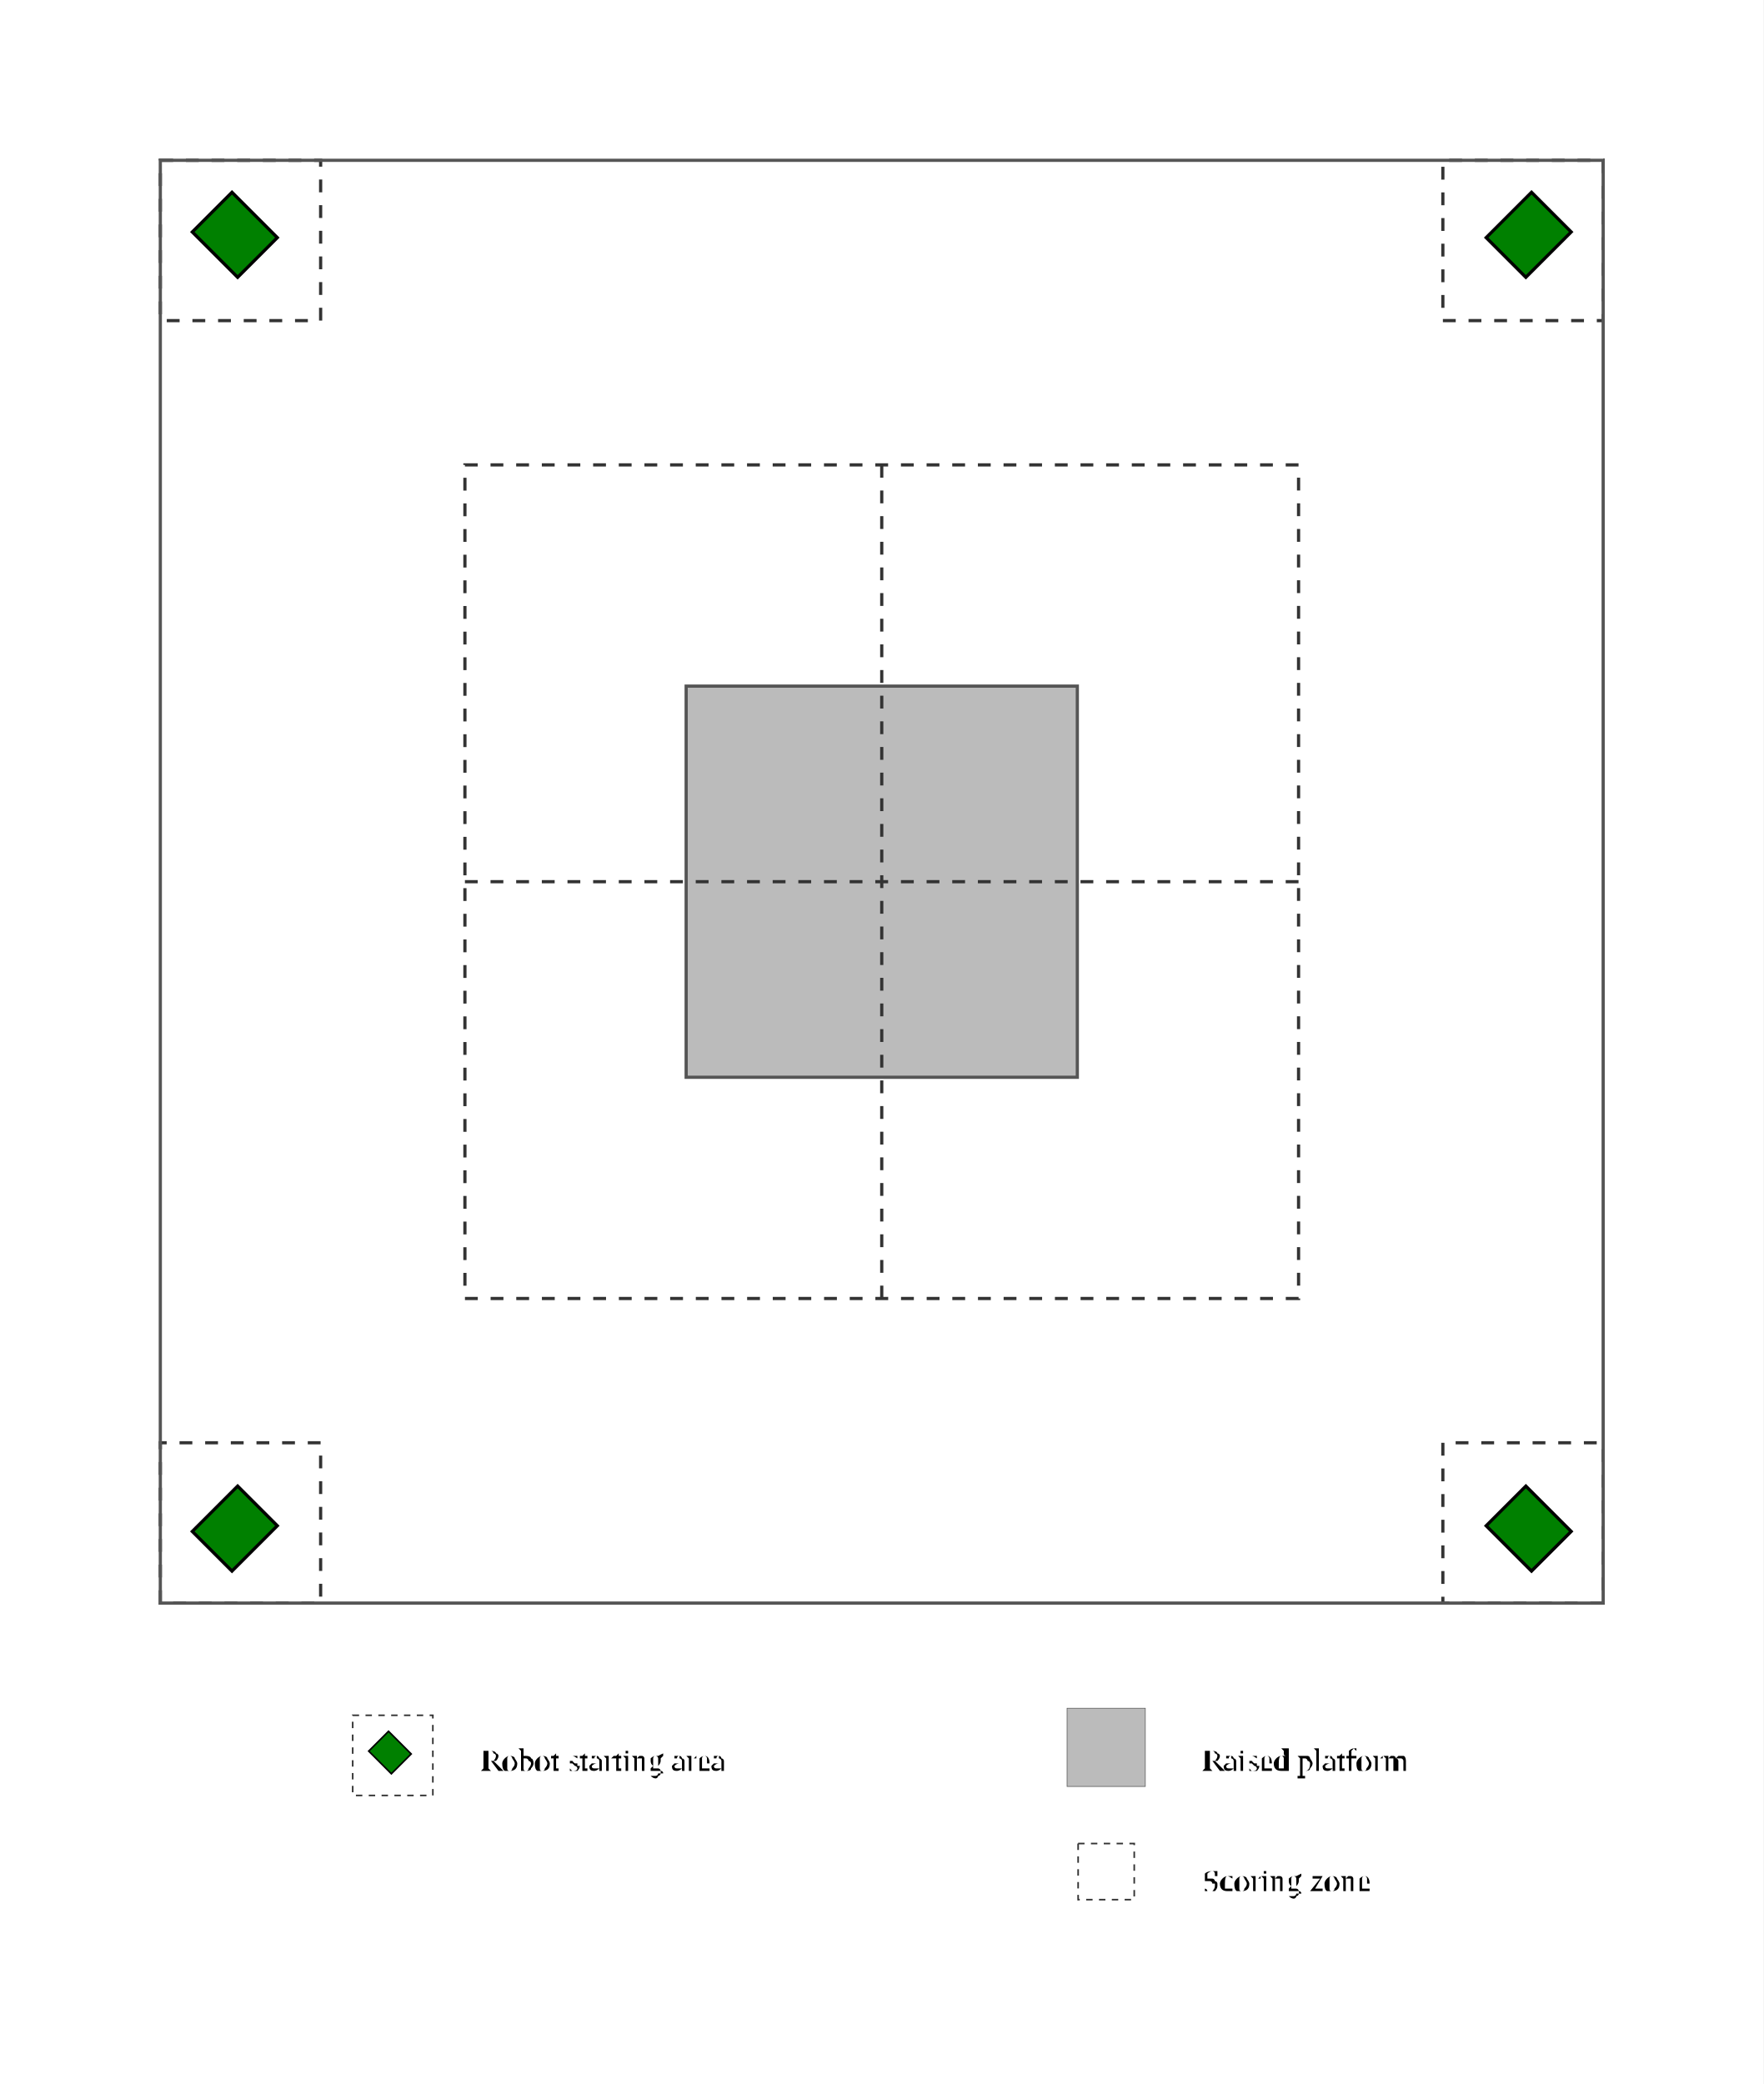
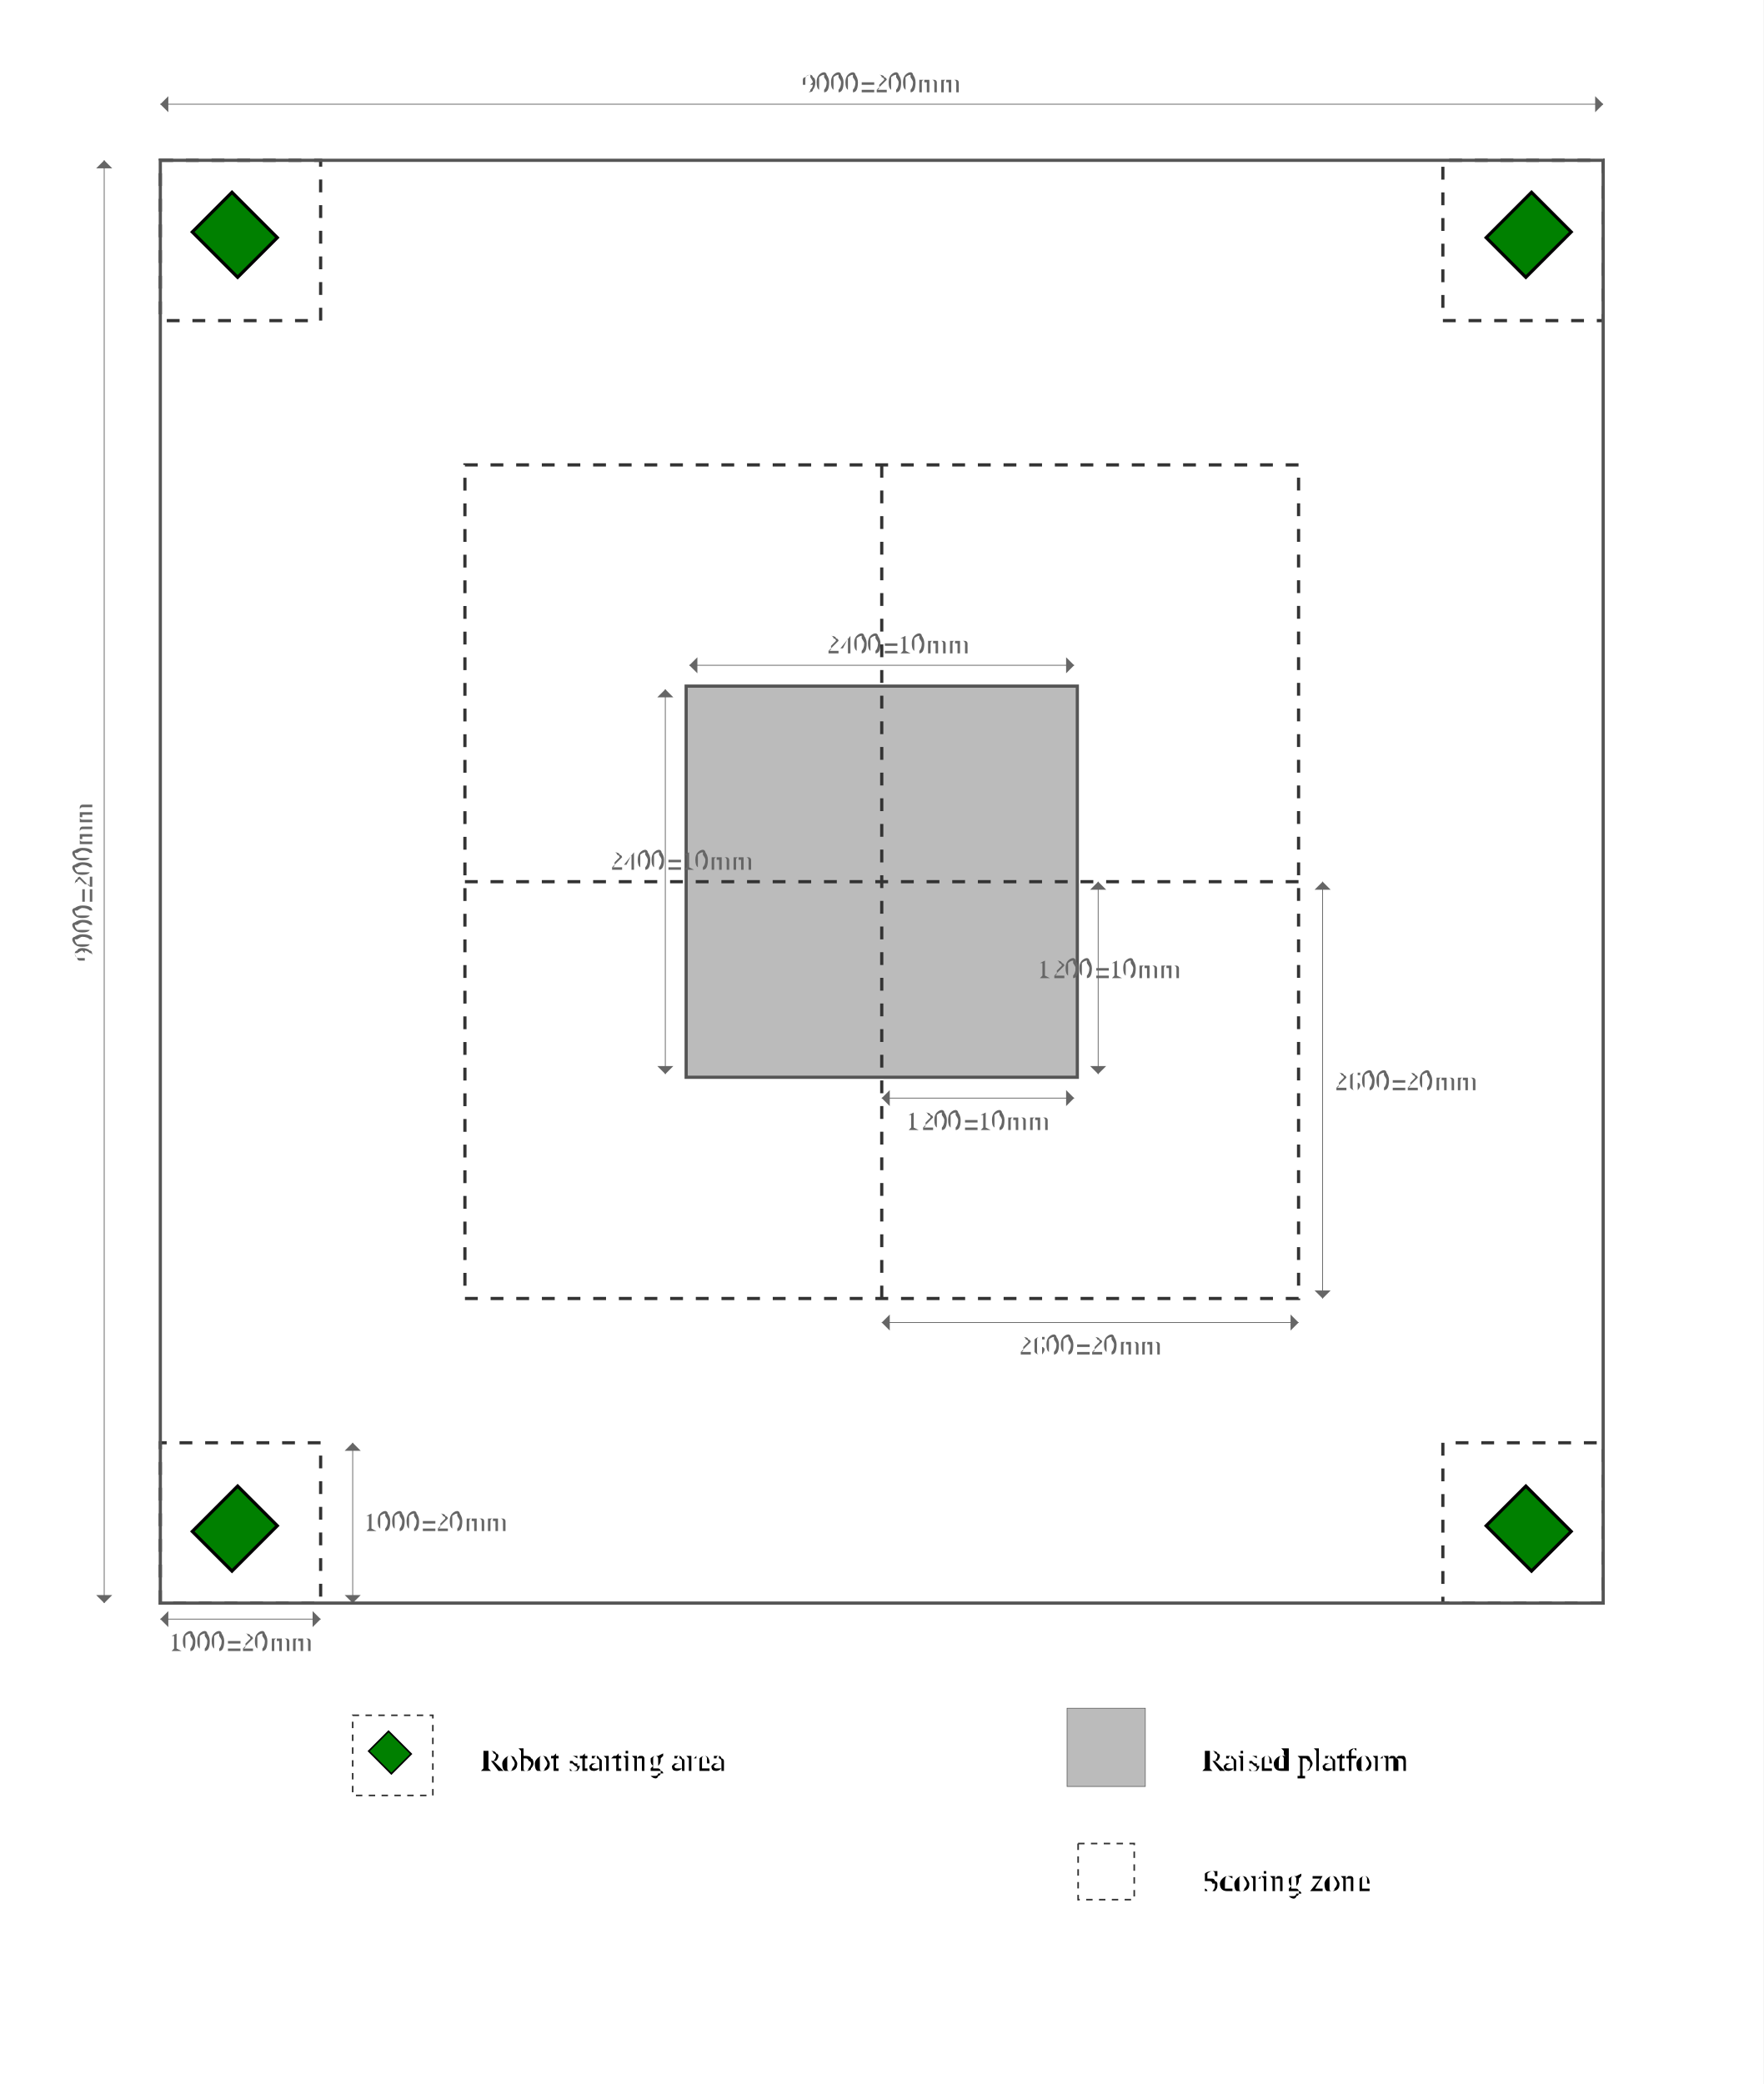
<svg xmlns="http://www.w3.org/2000/svg" xmlns:xlink="http://www.w3.org/1999/xlink" version="1.1" baseProfile="full" width="1100" height="1300">
  <style type="text/css">
    

      .arena-wall {
          fill: none;
          stroke: #555;
          stroke-width: .02;
      }

      #platform {
          fill: #bbb;
          stroke: #555;
          stroke-width: .02;
      }

      #robot {
          fill: green;
          stroke: black;
          stroke-width: 0.02;
      }

      .starting-area {
          stroke: #333;
          stroke-width: 0.02;
          /*stroke-dasharray: 0.141, 0.141;*/
          stroke-dasharray: 0.08 0.08;
          stroke-dashoffset: -50%;
          fill: none;
      }

      .scoring-zone {
          stroke: #333;
          stroke-width: 0.02;
          stroke-dasharray: 0.08 0.08;
          stroke-dashoffset: -50%;
          fill: none;
      }

+       .dimension line {
+         stroke: #666;
+         stroke-width: 0.005;
+         marker-start: url(#dimension-arrow-head-start);
+         marker-end: url(#dimension-arrow-head-end);
+       }
+ 
+       .dimension text {
+         fill: #666;
+         font-size: 0.175px;
+       }
+       .dimension text.above {
+         text-anchor: middle;
+       }
+       .dimension text.left-rotated {
+         text-anchor: middle;
+         transform: rotate(-90deg);
+       }
+       .dimension text.left {
+         text-anchor: end;
+         dominant-baseline: middle;
+       }
+       .dimension text.right {
+         text-anchor: start;
+         dominant-baseline: middle;
+       }
+ 
+       .dimension-arrow-head {
+         fill: #666;
+       }
+ 
+       .dimension-guide {
+         stroke: #666;
+         stroke-width: 0.01;
+         stroke-dasharray: 0.003 0.04;
+         stroke-linecap: round;
+         fill: none;
+       }
+ 
      .legend-label {
        font-size: 0.2px;
        text-anchor: start;
        dominant-baseline: middle;
      }

    
  </style>
  <defs>
    <rect width="0.35" height="0.4" x="-0.175" y="-0.25" id="robot" />
    <g id="starting-area">
      <g transform="translate(0.5 0.5) rotate(-45)">
        <use xlink:href="#robot" />
      </g>
      <rect width="1" height="1" x="0" y="0" class="starting-area" />
    </g>
-     <rect width="2.44" height="2.44" x="-1.22" y="-1.22" id="platform" />
-     <g id="scoring-zone">
+     <g id="scoring-zones">
+       <rect width="2.44" height="2.44" x="-1.22" y="-1.22" id="platform" />
+       <g class="dimension" transform="translate(0 -1.35)">
+         <line x1="-1.2" y1="0" x2="1.2" y2="0" />
+         <text x="0.1" y="-0.075" class="above">2400±10mm</text>
+       </g>
+       <g class="dimension" transform="translate(-1.35 0)">
+         <line x1="0" y1="-1.2" x2="0" y2="1.2" />
+         <text x="0.1" y="-0.075" class="above">2400±10mm</text>
+       </g>
+       <g class="dimension" transform="translate(0 1.35)">
+         <line x1="1.2" y1="0" x2="0" y2="0" />
+         <text x="0.6" y="0.2" class="above">1200±10mm</text>
+       </g>
+       <g class="dimension" transform="translate(1.35 0)">
+         <line x1="0" y1="1.2" x2="0" y2="0" />
+         <text x="0.07" y="0.6" class="above">1200±10mm</text>
+       </g>
      <rect width="5.2" height="5.2" x="-2.6" y="-2.6" class="scoring-zone" />
      <line y1="-2.6" y2="2.6" class="scoring-zone" />
      <line x1="-2.6" x2="2.6" class="scoring-zone" />
+       <g class="dimension" transform="translate(0 2.75)">
+         <line x1="2.6" y1="0" x2="0" y2="0" />
+         <text x="1.3" y="0.2" class="above">2600±20mm</text>
+       </g>
+       <g class="dimension" transform="translate(2.75 0)">
+         <line x1="0" y1="2.6" x2="0" y2="0" />
+         <text x="0.07" y="1.3" lass="above">2600±20mm</text>
+       </g>
    </g>
+     <g id="dimension-arrow-head" transform="scale(0.05)">
+       <path d="M0,0 L1,1 L1,-1 L0,0" class="dimension-arrow-head" />
+     </g>
+     <marker id="dimension-arrow-head-start" orient="auto" markerWidth="1" markerHeight="2" refX="0" refY="1" markerUnits="userSpaceOnUse">
+       <use xlink:href="#dimension-arrow-head" transform="translate(0 1)" />
+     </marker>
+     <marker id="dimension-arrow-head-end" orient="auto" markerWidth="1" markerHeight="2" refX="1" refY="1" markerUnits="userSpaceOnUse">
+       <use xlink:href="#dimension-arrow-head" transform="translate(1 1) scale(-1 1)" />
+     </marker>
  </defs>
  <rect width="100%" height="100%" fill="white" />
  <g id="arena-space" transform="scale(100)">
    <g id="arena" transform="translate(1 1)">
      <use xlink:href="#starting-area" />
      <use xlink:href="#starting-area" transform="rotate(90 4.5 4.5)" />
      <use xlink:href="#starting-area" transform="rotate(180 4.5 4.5)" />
      <use xlink:href="#starting-area" transform="rotate(270 4.5 4.5)" />
+       <g class="dimension" transform="translate(0 9.1)">
+         <line x1="0" y1="0" x2="1" y2="0" />
+         <text x="0.5" y="0.2" class="above">1000±20mm</text>
+       </g>
+       <g class="dimension" transform="translate(1.2 8)">
+         <line x1="0" y1="1" x2="0" y2="0" />
+         <text x="0.07" y="0.55" lass="above">1000±20mm</text>
+       </g>
+       <use xlink:href="#scoring-zones" transform="translate(4.5 4.5)" />
      <rect width="9" height="9" x="0" y="0" class="arena-wall" />
-       <use xlink:href="#platform" transform="translate(4.5 4.5)" />
-       <use xlink:href="#scoring-zone" transform="translate(4.5 4.5)" />
+       <g class="dimension" transform="translate(4.5 -0.35)">
+         <line x1="-4.5" y1="0" x2="4.5" y2="0" />
+         <text x="0" y="-0.075" class="above">9000±200mm</text>
+       </g>
+       <g class="dimension" transform="translate(-0.35 4.5)">
+         <line x1="0" y1="-4.5" x2="0" y2="4.5" />
+         <text x="0" y="-0.075" class="left-rotated">9000±200mm</text>
+       </g>
    </g>
    <g id="legend" transform="translate(2.5 11)">
      <g transform="translate(0 0)">
        <use xlink:href="#starting-area" transform="scale(0.5) translate(-0.6 -0.6)" />
        <text x="0.5" y="0" class="legend-label">Robot starting area</text>
      </g>
      <g transform="translate(4.5 0)">
        <use xlink:href="#platform" transform="scale(0.2) translate(-0.5 -0.5)" />
        <text x="0.5" y="0" class="legend-label">Raised platform</text>
      </g>
      <g transform="translate(4.5 0.75)">
        <rect width="0.7" height="0.7" x="-0.55" y="-0.5" class="scoring-zone" transform="scale(0.5)" />
        <text x="0.5" y="0" class="legend-label">Scoring zone</text>
      </g>
    </g>
  </g>
</svg>
